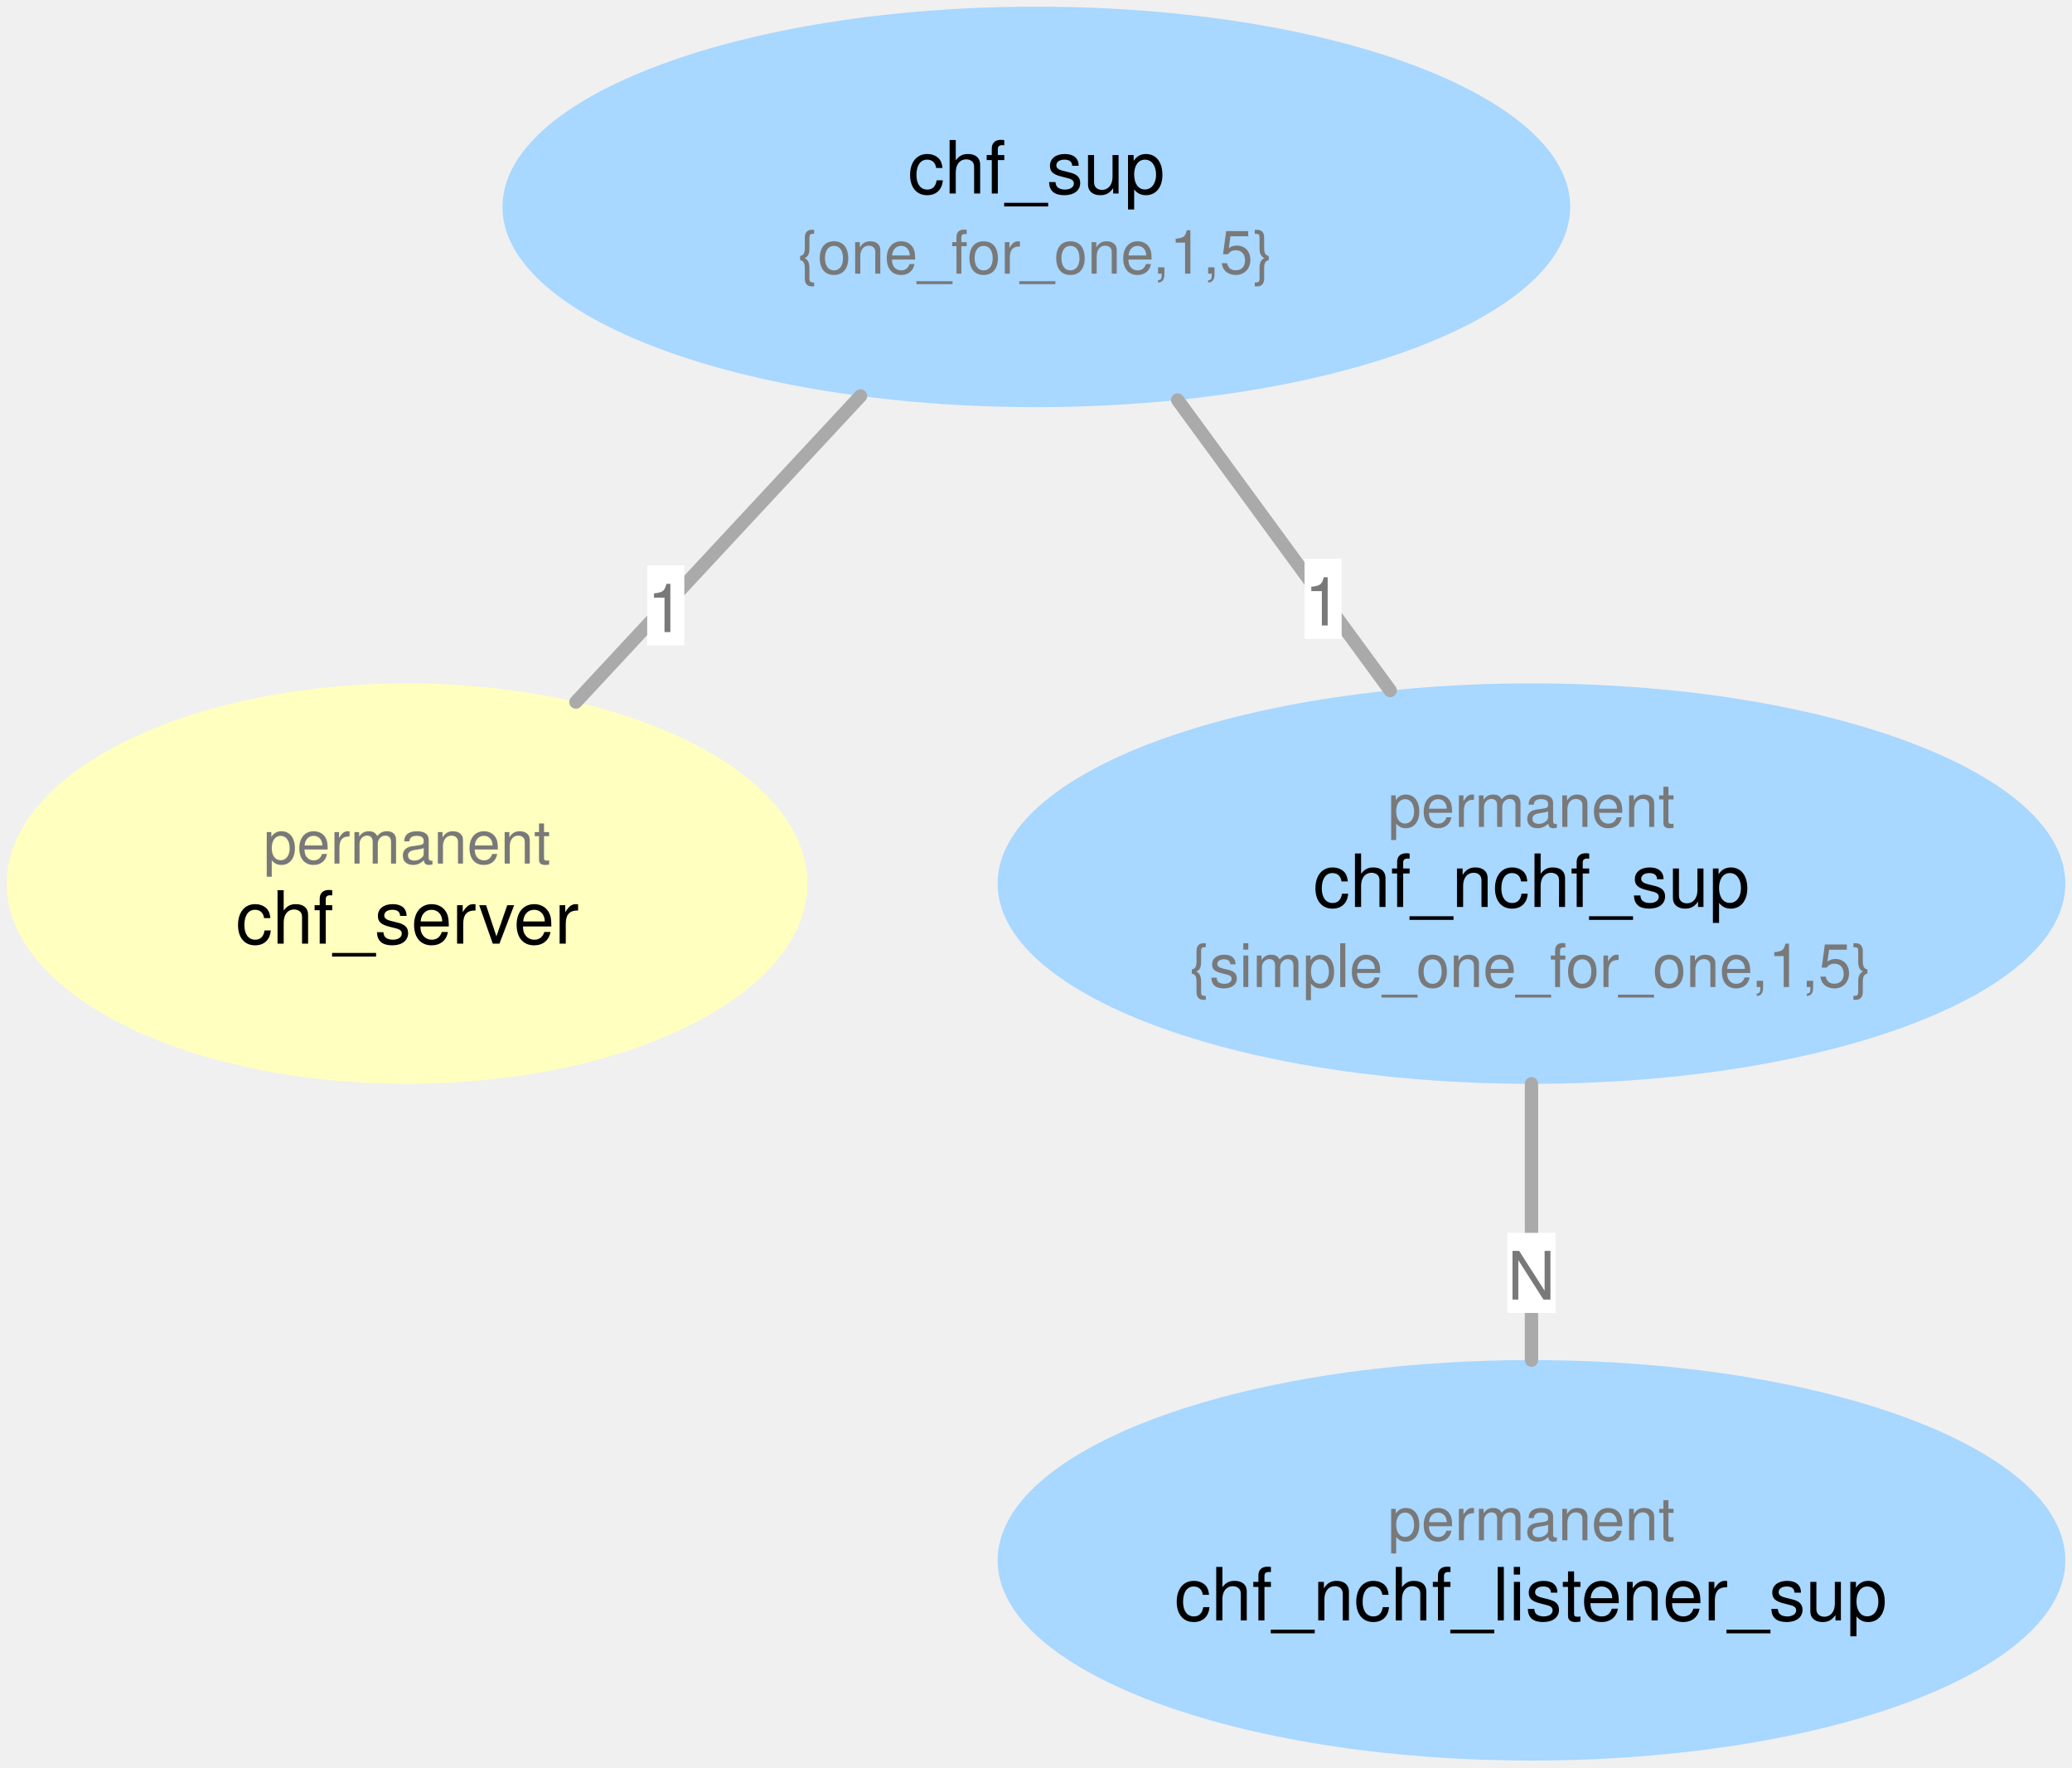
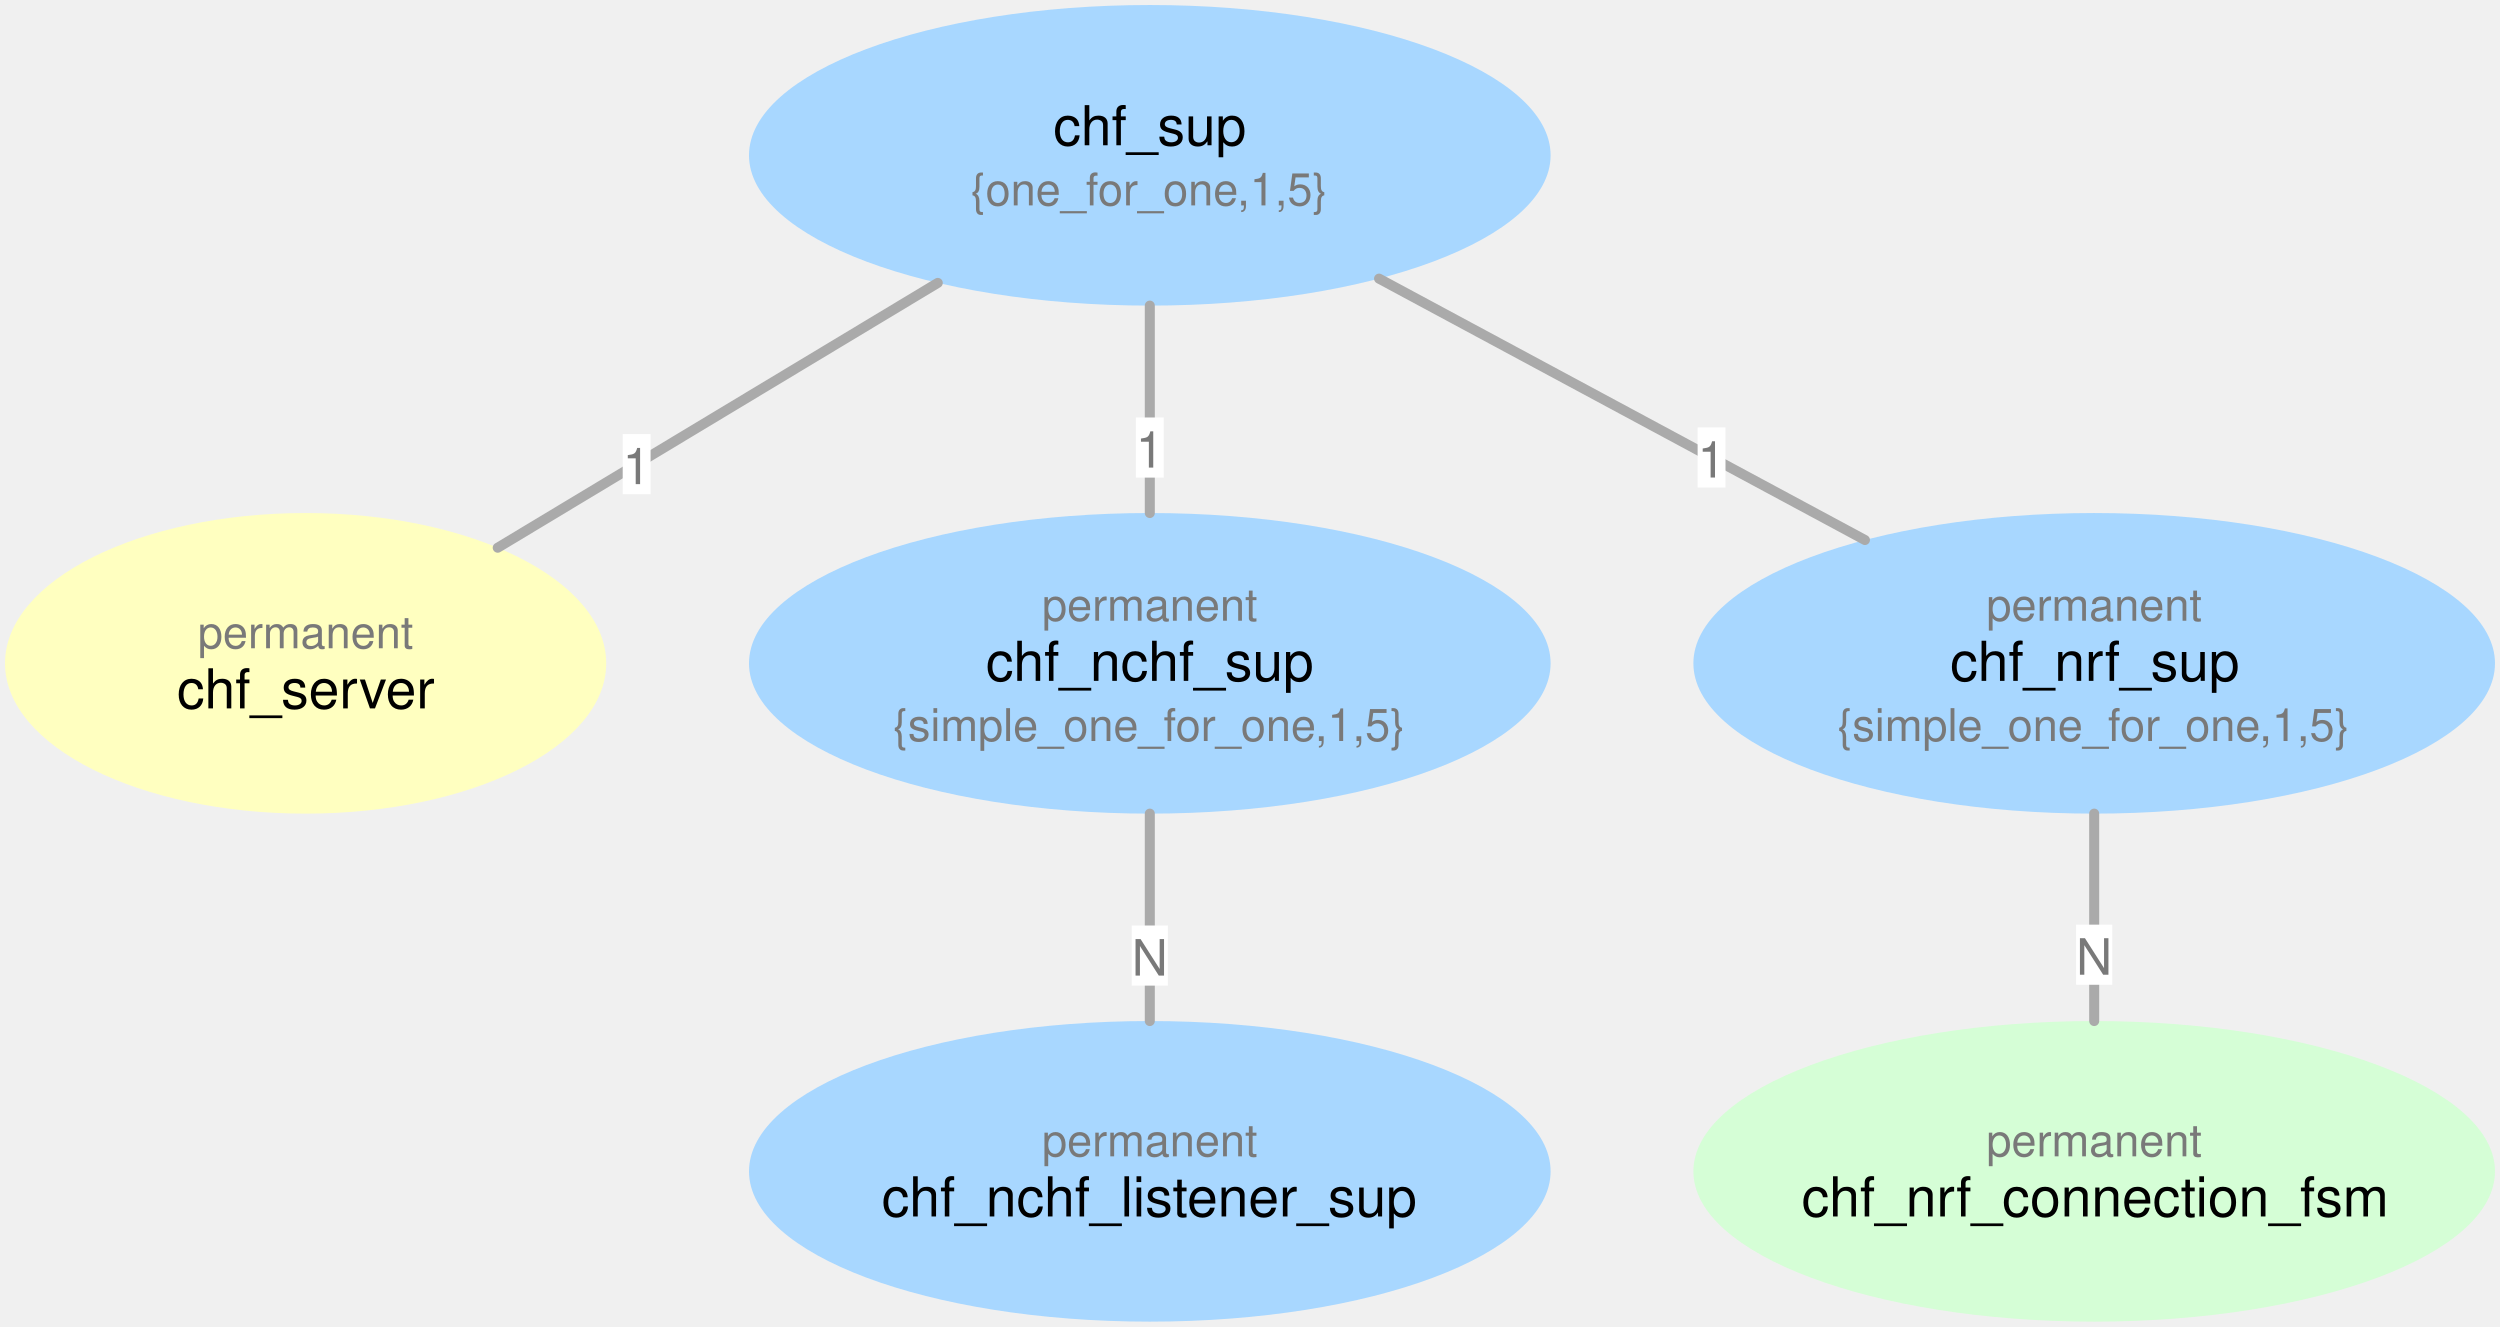
- <svg xmlns="http://www.w3.org/2000/svg" version="1.1" viewBox="161.7 -34 310.5 264.8" width="310.5" height="264.8">
+ <svg xmlns="http://www.w3.org/2000/svg" version="1.1" viewBox="161.7 -34 499 264.8" width="499" height="264.8">
  <defs />
  <g id="Supervision" fill-opacity="1" stroke="none" stroke-opacity="1" stroke-dasharray="none" fill="none">
    <g id="Supervision_Layer_1">
      <g id="Graphic_38">
-         <ellipse cx="317" cy="-3" rx="80" ry="30" fill="#a8d7ff" />
-         <text transform="translate(258 -15)" fill="black">
+         <ellipse cx="391.2" cy="-3" rx="80" ry="30" fill="#a8d7ff" />
+         <text transform="translate(332.2 -15)" fill="black">
          <tspan font-family="Helvetica" font-size="11" fill="black" x="39.737" y="10" xml:space="preserve">chf_sup</tspan>
          <tspan font-family="Helvetica" font-size="9" fill="#797979" x="23.215" y="22" xml:space="preserve">{one_for_one,1,5}</tspan>
        </text>
      </g>
      <g id="Graphic_58">
        <ellipse cx="222.7" cy="98.4" rx="60" ry="30" fill="#ffffc0" />
        <text transform="translate(179.7 86.4)" fill="#797979">
          <tspan font-family="Helvetica" font-size="9" fill="#797979" x="21.487" y="9" xml:space="preserve">permanent</tspan>
          <tspan font-family="Helvetica" font-size="11" fill="black" x="17.323" y="21" xml:space="preserve">chf_server</tspan>
        </text>
      </g>
      <g id="Line_57">
-         <line x1="248.005" y1="71.19" x2="290.651" y2="25.333" stroke="#aaa" stroke-linecap="round" stroke-linejoin="round" stroke-width="2" />
+         <line x1="261.046" y1="75.324" x2="348.881" y2="22.467" stroke="#aaa" stroke-linecap="round" stroke-linejoin="round" stroke-width="2" />
      </g>
      <g id="Graphic_56">
-         <rect x="258.687" y="50.714" width="5.562" height="12" fill="white" />
-         <text transform="translate(258.6866 50.71384)" fill="#797979">
+         <rect x="285.993" y="52.638" width="5.562" height="12" fill="white" />
+         <text transform="translate(285.993 52.63808)" fill="#797979">
          <tspan font-family="Helvetica" font-size="10" fill="#797979" x="0" y="10" xml:space="preserve">1</tspan>
        </text>
      </g>
      <g id="Graphic_59">
        <ellipse cx="391.2" cy="98.4" rx="80" ry="30" fill="#a8d7ff" />
        <text transform="translate(332.2 80.9)" fill="#797979">
          <tspan font-family="Helvetica" font-size="9" fill="#797979" x="37.487" y="9" xml:space="preserve">permanent</tspan>
          <tspan font-family="Helvetica" font-size="11" fill="black" x="26.282" y="21" xml:space="preserve">chf_nchf_sup</tspan>
          <tspan font-family="Helvetica" font-size="9" fill="#797979" x="7.709" y="33" xml:space="preserve">{simple_one_for_one,1,5}</tspan>
        </text>
      </g>
      <g id="Line_61">
-         <line x1="370.026" y1="69.464" x2="338.174" y2="25.936" stroke="#aaa" stroke-linecap="round" stroke-linejoin="round" stroke-width="2" />
+         <line x1="391.2" y1="68.4" x2="391.2" y2="27" stroke="#aaa" stroke-linecap="round" stroke-linejoin="round" stroke-width="2" />
      </g>
      <g id="Graphic_60">
-         <rect x="357.19" y="49.723" width="5.562" height="12" fill="white" />
-         <text transform="translate(357.1904 49.72335)" fill="#797979">
+         <rect x="388.419" y="49.331" width="5.562" height="12" fill="white" />
+         <text transform="translate(388.4192 49.33093)" fill="#797979">
          <tspan font-family="Helvetica" font-size="10" fill="#797979" x="0" y="10" xml:space="preserve">1</tspan>
        </text>
      </g>
      <g id="Graphic_62">
        <ellipse cx="391.2" cy="199.8" rx="80" ry="30" fill="#a8d7ff" />
        <text transform="translate(332.2 187.8)" fill="#797979">
          <tspan font-family="Helvetica" font-size="9" fill="#797979" x="37.487" y="9" xml:space="preserve">permanent</tspan>
          <tspan font-family="Helvetica" font-size="11" fill="black" x="5.493" y="21" xml:space="preserve">chf_nchf_listener_sup</tspan>
        </text>
      </g>
      <g id="Line_64">
        <line x1="391.2" y1="169.8" x2="391.2" y2="128.4" stroke="#aaa" stroke-linecap="round" stroke-linejoin="round" stroke-width="2" />
      </g>
      <g id="Graphic_63">
        <rect x="387.589" y="150.731" width="7.222" height="12" fill="white" />
        <text transform="translate(387.5892 150.7309)" fill="#797979">
          <tspan font-family="Helvetica" font-size="10" fill="#797979" x="0" y="10" xml:space="preserve">N</tspan>
        </text>
      </g>
+       <g id="Graphic_65">
+         <ellipse cx="579.7" cy="98.4" rx="80" ry="30" fill="#a8d7ff" />
+         <text transform="translate(520.7 80.9)" fill="#797979">
+           <tspan font-family="Helvetica" font-size="9" fill="#797979" x="37.487" y="9" xml:space="preserve">permanent</tspan>
+           <tspan font-family="Helvetica" font-size="11" fill="black" x="30.259" y="21" xml:space="preserve">chf_nrf_sup</tspan>
+           <tspan font-family="Helvetica" font-size="9" fill="#797979" x="7.709" y="33" xml:space="preserve">{simple_one_for_one,1,5}</tspan>
+         </text>
+       </g>
+       <g id="Line_67">
+         <line x1="533.942" y1="73.786" x2="436.958" y2="21.614" stroke="#aaa" stroke-linecap="round" stroke-linejoin="round" stroke-width="2" />
+       </g>
+       <g id="Graphic_66">
+         <rect x="500.546" y="51.316" width="5.562" height="12" fill="white" />
+         <text transform="translate(500.5457 51.31631)" fill="#797979">
+           <tspan font-family="Helvetica" font-size="10" fill="#797979" x="0" y="10" xml:space="preserve">1</tspan>
+         </text>
+       </g>
+       <g id="Graphic_105">
+         <ellipse cx="579.7" cy="199.8" rx="80" ry="30" fill="#d5fed6" />
+         <text transform="translate(520.7 187.8)" fill="#797979">
+           <tspan font-family="Helvetica" font-size="9" fill="#797979" x="37.487" y="9" xml:space="preserve">permanent</tspan>
+           <tspan font-family="Helvetica" font-size="11" fill="black" x=".605" y="21" xml:space="preserve">chf_nrf_connection_fsm</tspan>
+         </text>
+       </g>
+       <g id="Line_100">
+         <line x1="579.7" y1="169.8" x2="579.7" y2="128.4" stroke="#aaa" stroke-linecap="round" stroke-linejoin="round" stroke-width="2" />
+       </g>
+       <g id="Graphic_99">
+         <rect x="576.089" y="150.56" width="7.222" height="12" fill="white" />
+         <text transform="translate(576.0892 150.5602)" fill="#797979">
+           <tspan font-family="Helvetica" font-size="10" fill="#797979" x="0" y="10" xml:space="preserve">N</tspan>
+         </text>
+       </g>
    </g>
  </g>
</svg>
